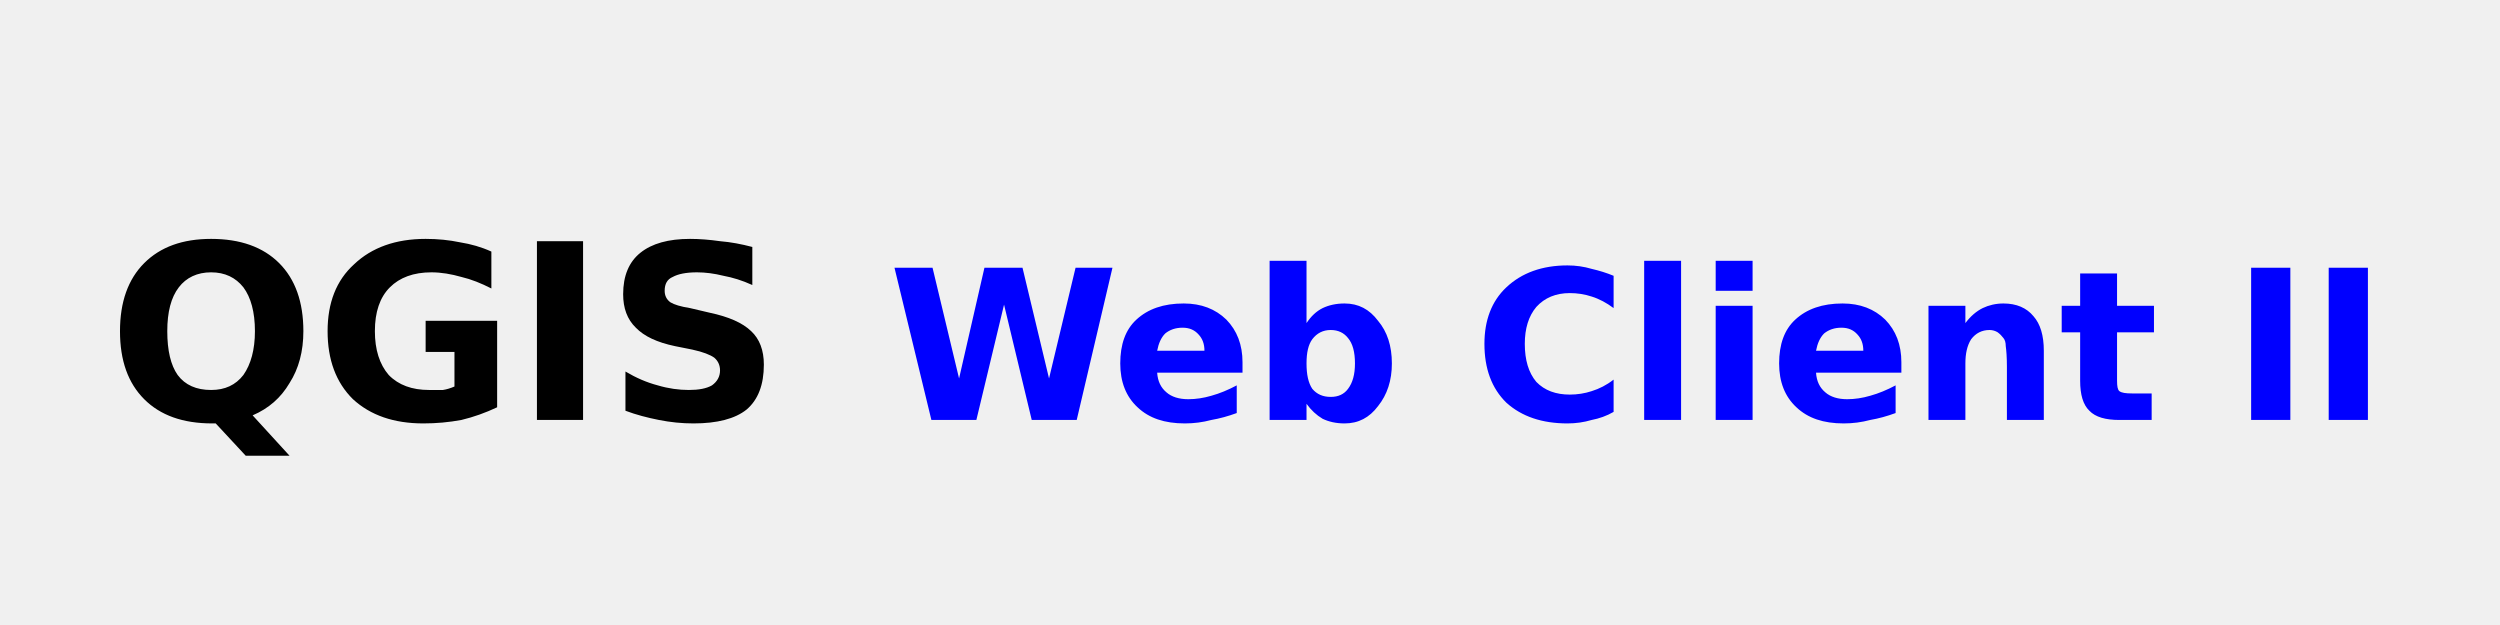
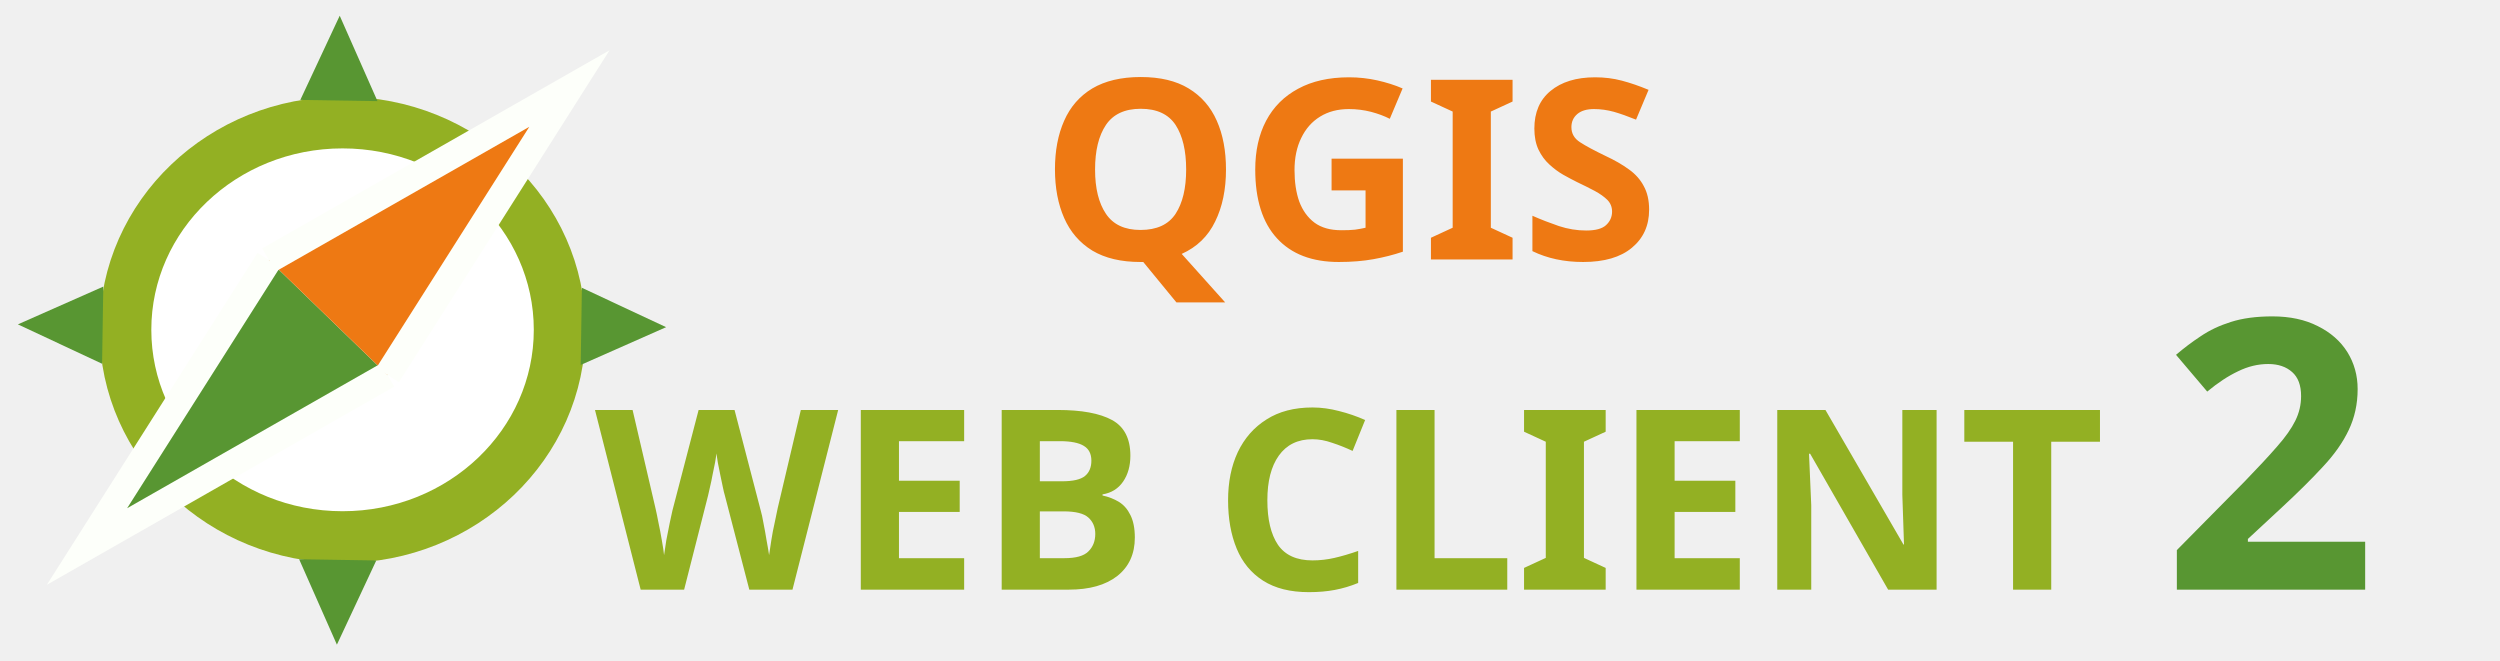
- <svg xmlns="http://www.w3.org/2000/svg" width="128" height="32" viewBox="0 0 33.867 8.467" version="1.1" id="svg8">
-   <defs id="defs2" />
-   <g id="layer1" transform="translate(0,-288.5333)">
-     <text xml:space="preserve" style="font-style:normal;font-variant:normal;font-weight:normal;font-stretch:normal;font-size:3.307px;line-height:6.615px;font-family:Monospace;-inkscape-font-specification:Monospace;text-align:start;letter-spacing:0px;word-spacing:0px;text-anchor:start;fill:#000000;fill-opacity:1;stroke:none;stroke-width:0.265px;stroke-linecap:butt;stroke-linejoin:miter;stroke-opacity:1" x="1.455" y="294.222" id="text4235">
-       <tspan id="tspan4233" x="1.455" y="294.222" style="font-style:normal;font-variant:normal;font-weight:bold;font-stretch:normal;font-family:'DejaVu Sans';-inkscape-font-specification:'DejaVu Sans Bold';text-align:start;text-anchor:start;stroke-width:0.265px">QGIS <tspan style="font-style:normal;font-variant:normal;font-weight:bold;font-stretch:normal;font-size:2.822px;font-family:'DejaVu Sans';-inkscape-font-specification:'DejaVu Sans Bold';fill:#0000ff;fill-opacity:1" id="tspan4237" />
-       </tspan>
+ <svg xmlns="http://www.w3.org/2000/svg" xmlns:ns1="http://www.openswatchbook.org/uri/2009/osb" xmlns:xlink="http://www.w3.org/1999/xlink" width="530" height="140" viewBox="0 0 140.229 37.042" version="1.1" id="svg8">
+   <defs id="defs2">
+     <linearGradient id="linearGradient6581" ns1:paint="solid">
+       <stop style="stop-color:#000000;stop-opacity:1;" offset="0" id="stop6579" />
+     </linearGradient>
+     <linearGradient id="linearGradient6575" ns1:paint="solid">
+       <stop style="stop-color:#000000;stop-opacity:1;" offset="0" id="stop6573" />
+     </linearGradient>
+     <linearGradient id="linearGradient6529" ns1:paint="solid">
+       <stop style="stop-color:#589632;stop-opacity:1;" offset="0" id="stop6527" />
+     </linearGradient>
+     <linearGradient id="linearGradient2793" ns1:paint="solid">
+       <stop style="stop-color:#fdfffa;stop-opacity:1;" offset="0" id="stop2791" />
+     </linearGradient>
+     <linearGradient xlink:href="#linearGradient2793" id="linearGradient6583" x1="36.418" y1="132.362" x2="50.845" y2="132.362" gradientUnits="userSpaceOnUse" gradientTransform="translate(-3e-6)" />
+     <linearGradient xlink:href="#linearGradient2793" id="linearGradient6583-6" x1="36.418" y1="132.362" x2="50.845" y2="132.362" gradientUnits="userSpaceOnUse" gradientTransform="translate(-8e-6)" />
+   </defs>
+   <g id="layer1" transform="translate(-164.3493,-6.206739)">
+     <g id="g1453" transform="translate(1.002257,-0.8815158)">
+       <ellipse ry="11.626" rx="12.177" cy="25.588" cx="182.561" id="path76" style="fill:#ffffff;stroke:#93b023;stroke-width:2.9;stroke-miterlimit:4;stroke-dasharray:none;stroke-opacity:1" />
+       <path transform="matrix(1.903233,0.04027363,-0.03174578,2.41579,75.45254,-262.5867)" d="m 59.334,123.654 -1.128,1.974 -1.146,-1.964 z" id="path6086-3-3" style="opacity:1;fill:#589632;fill-opacity:1;stroke:none;stroke-width:0.093;stroke-miterlimit:4;stroke-dasharray:none;stroke-opacity:1" />
+       <path id="path48-56" d="m 185.087,28.125 -16.861,9.618 10.2,-16.071" style="opacity:1;fill:#589632;fill-opacity:1;stroke:url(#linearGradient6583);stroke-width:1.5;stroke-miterlimit:5.2;stroke-dasharray:none;stroke-opacity:1" />
+       <path transform="matrix(-1.903233,-0.04027363,0.03174578,-2.41579,289.1928,313.8049)" d="m 59.334,123.654 -1.128,1.974 -1.146,-1.964 z" id="path6086-3-3-3" style="opacity:1;fill:#589632;fill-opacity:1;stroke:none;stroke-width:0.093;stroke-miterlimit:4;stroke-dasharray:none;stroke-opacity:1" />
+       <path transform="matrix(-0.04027363,1.903233,-2.41579,-0.03174578,470.1844,-81.50873)" d="m 59.334,123.654 -1.128,1.974 -1.146,-1.964 z" id="path6086-3-3-6" style="opacity:1;fill:#589632;fill-opacity:1;stroke:none;stroke-width:0.093;stroke-miterlimit:4;stroke-dasharray:none;stroke-opacity:1" />
+       <path transform="matrix(0.04027363,-1.903233,2.41579,0.03174578,-105.1258,132.2317)" d="m 59.334,123.654 -1.128,1.974 -1.146,-1.964 z" id="path6086-3-3-7" style="opacity:1;fill:#589632;fill-opacity:1;stroke:none;stroke-width:0.093;stroke-miterlimit:4;stroke-dasharray:none;stroke-opacity:1" />
+       <path id="path48-56-9" d="m 178.426,21.672 16.861,-9.618 -10.2,16.071" style="opacity:1;fill:#ee7913;fill-opacity:1;stroke:url(#linearGradient6583-6);stroke-width:1.5;stroke-miterlimit:5.2;stroke-dasharray:none;stroke-opacity:1" />
+     </g>
+     <text xml:space="preserve" style="font-style:normal;font-variant:normal;font-weight:bold;font-stretch:normal;font-size:3.307px;line-height:6.615px;font-family:Monospace;-inkscape-font-specification:'Monospace Bold';text-align:center;letter-spacing:0px;word-spacing:0px;text-anchor:middle;fill:#ee7913;fill-opacity:1;stroke:none;stroke-width:0.265px;stroke-linecap:butt;stroke-linejoin:miter;stroke-opacity:1" x="245.047" y="20.759" id="text837">
+       <tspan id="tspan835" x="245.047" y="20.759" style="font-style:normal;font-variant:normal;font-weight:bold;font-stretch:normal;font-size:14.111px;font-family:'Droid Sans';-inkscape-font-specification:'Droid Sans Bold';fill:#ee7913;fill-opacity:1;stroke-width:0.265px">QGIS</tspan>
    </text>
-     <text xml:space="preserve" style="font-style:normal;font-variant:normal;font-weight:normal;font-stretch:normal;font-size:3.307px;line-height:6.615px;font-family:Monospace;-inkscape-font-specification:Monospace;text-align:center;letter-spacing:0px;word-spacing:0px;text-anchor:middle;fill:#000000;fill-opacity:1;stroke:none;stroke-width:0.265px;stroke-linecap:butt;stroke-linejoin:miter;stroke-opacity:1" x="12.039" y="294.222" id="text4238">
-       <tspan id="tspan4236" x="12.039" y="294.222" style="font-style:normal;font-variant:normal;font-weight:bold;font-stretch:normal;font-size:2.822px;line-height:6.615px;font-family:'DejaVu Sans';-inkscape-font-specification:'DejaVu Sans Bold';font-variant-ligatures:normal;font-variant-position:normal;font-variant-caps:normal;font-variant-numeric:normal;font-variant-alternates:normal;font-feature-settings:normal;text-indent:0;text-align:start;text-decoration:none;text-decoration-line:none;text-decoration-style:solid;text-decoration-color:#000000;letter-spacing:0px;word-spacing:0px;text-transform:none;writing-mode:lr-tb;direction:ltr;text-orientation:mixed;dominant-baseline:auto;baseline-shift:baseline;text-anchor:start;white-space:normal;shape-padding:0;opacity:1;fill:#0000ff;fill-opacity:1;stroke:none;stroke-width:0.265px;stroke-linecap:butt;stroke-linejoin:miter;stroke-miterlimit:4;stroke-dasharray:none;stroke-dashoffset:0;stroke-opacity:1">Web Client II</tspan>
+     <text xml:space="preserve" style="font-style:normal;font-variant:normal;font-weight:normal;font-stretch:normal;font-size:3.307px;line-height:6.615px;font-family:Monospace;-inkscape-font-specification:Monospace;text-align:center;letter-spacing:0px;word-spacing:0px;text-anchor:middle;fill:#93b023;fill-opacity:1;stroke:none;stroke-width:0.265px;stroke-linecap:butt;stroke-linejoin:miter;stroke-opacity:1" x="245.047" y="39.28" id="text841">
+       <tspan id="tspan839" x="245.047" y="39.28" style="font-style:normal;font-variant:normal;font-weight:bold;font-stretch:normal;font-size:14.111px;font-family:'Droid Sans';-inkscape-font-specification:'Droid Sans Bold';fill:#93b023;fill-opacity:1;stroke-width:0.265px">WEB CLIENT</tspan>
+     </text>
+     <text xml:space="preserve" style="font-style:normal;font-variant:normal;font-weight:bold;font-stretch:normal;font-size:3.307px;line-height:6.615px;font-family:Monospace;-inkscape-font-specification:'Monospace Bold';text-align:center;letter-spacing:0px;word-spacing:0px;text-anchor:middle;fill:#589632;fill-opacity:1;stroke:none;stroke-width:0.265px;stroke-linecap:butt;stroke-linejoin:miter;stroke-opacity:1" x="296.641" y="39.28" id="text837-3">
+       <tspan id="tspan835-6" x="296.641" y="39.28" style="font-style:normal;font-variant:normal;font-weight:bold;font-stretch:normal;font-size:21.167px;font-family:'Droid Sans';-inkscape-font-specification:'Droid Sans Bold';fill:#589632;fill-opacity:1;stroke-width:0.265px">2</tspan>
    </text>
  </g>
</svg>
